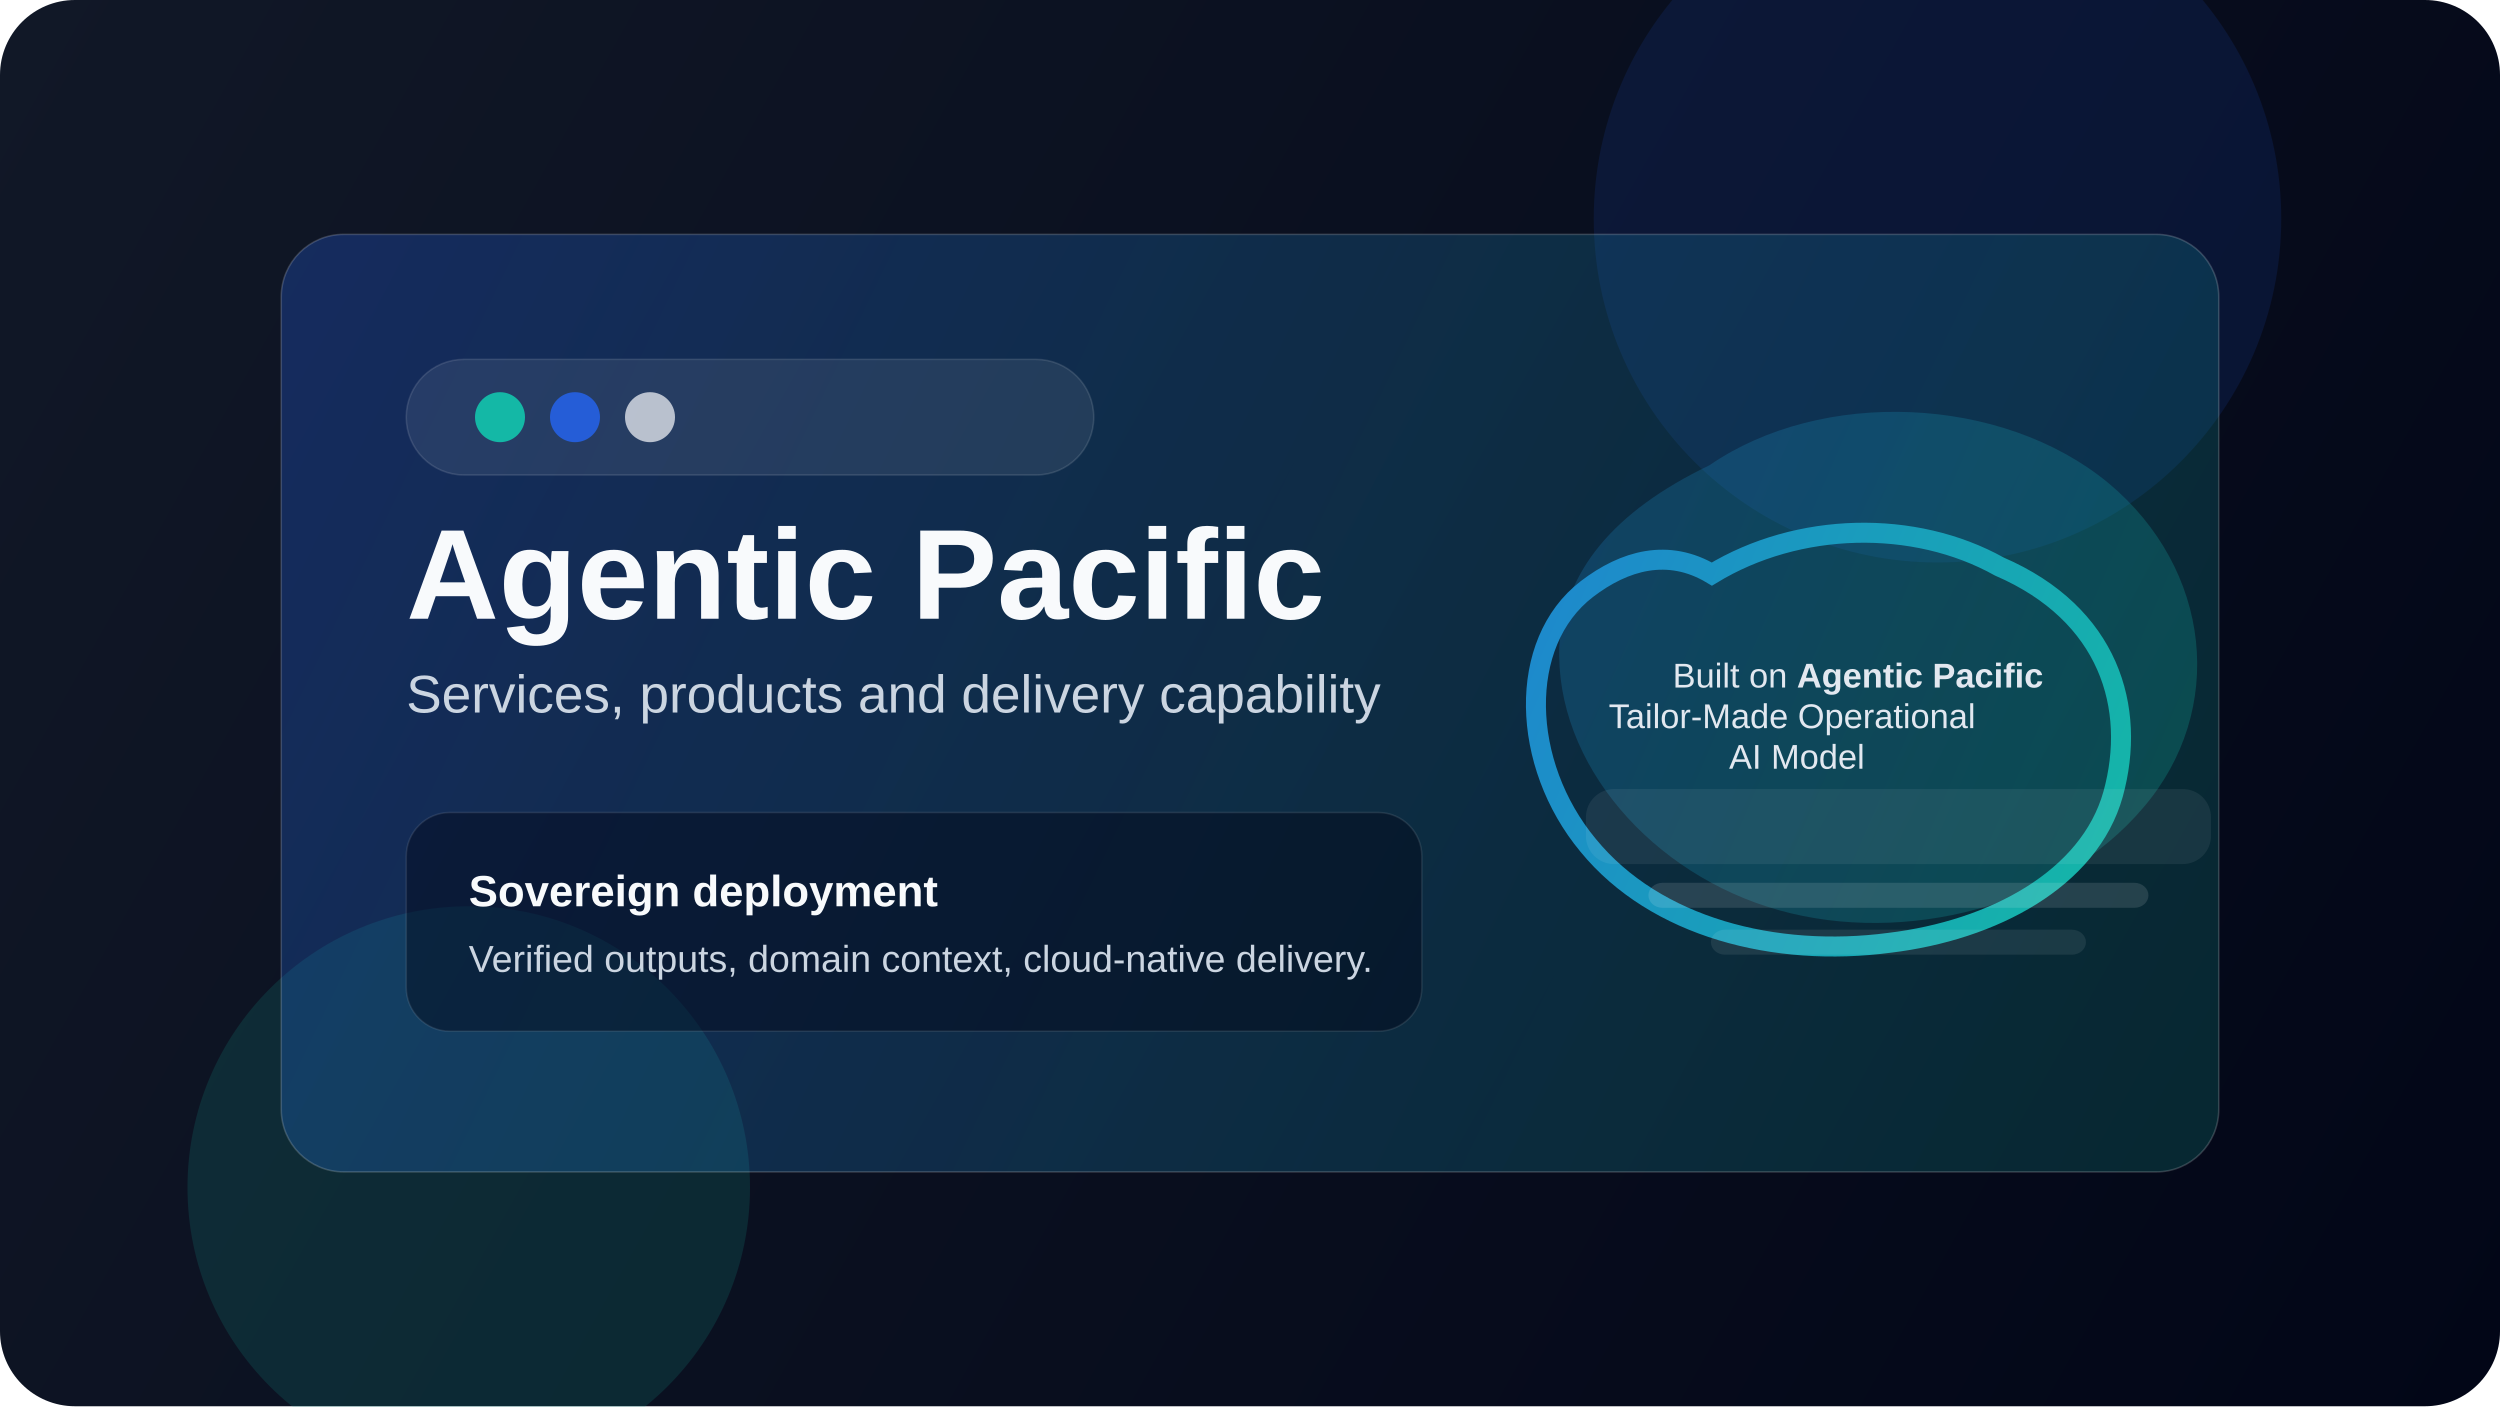
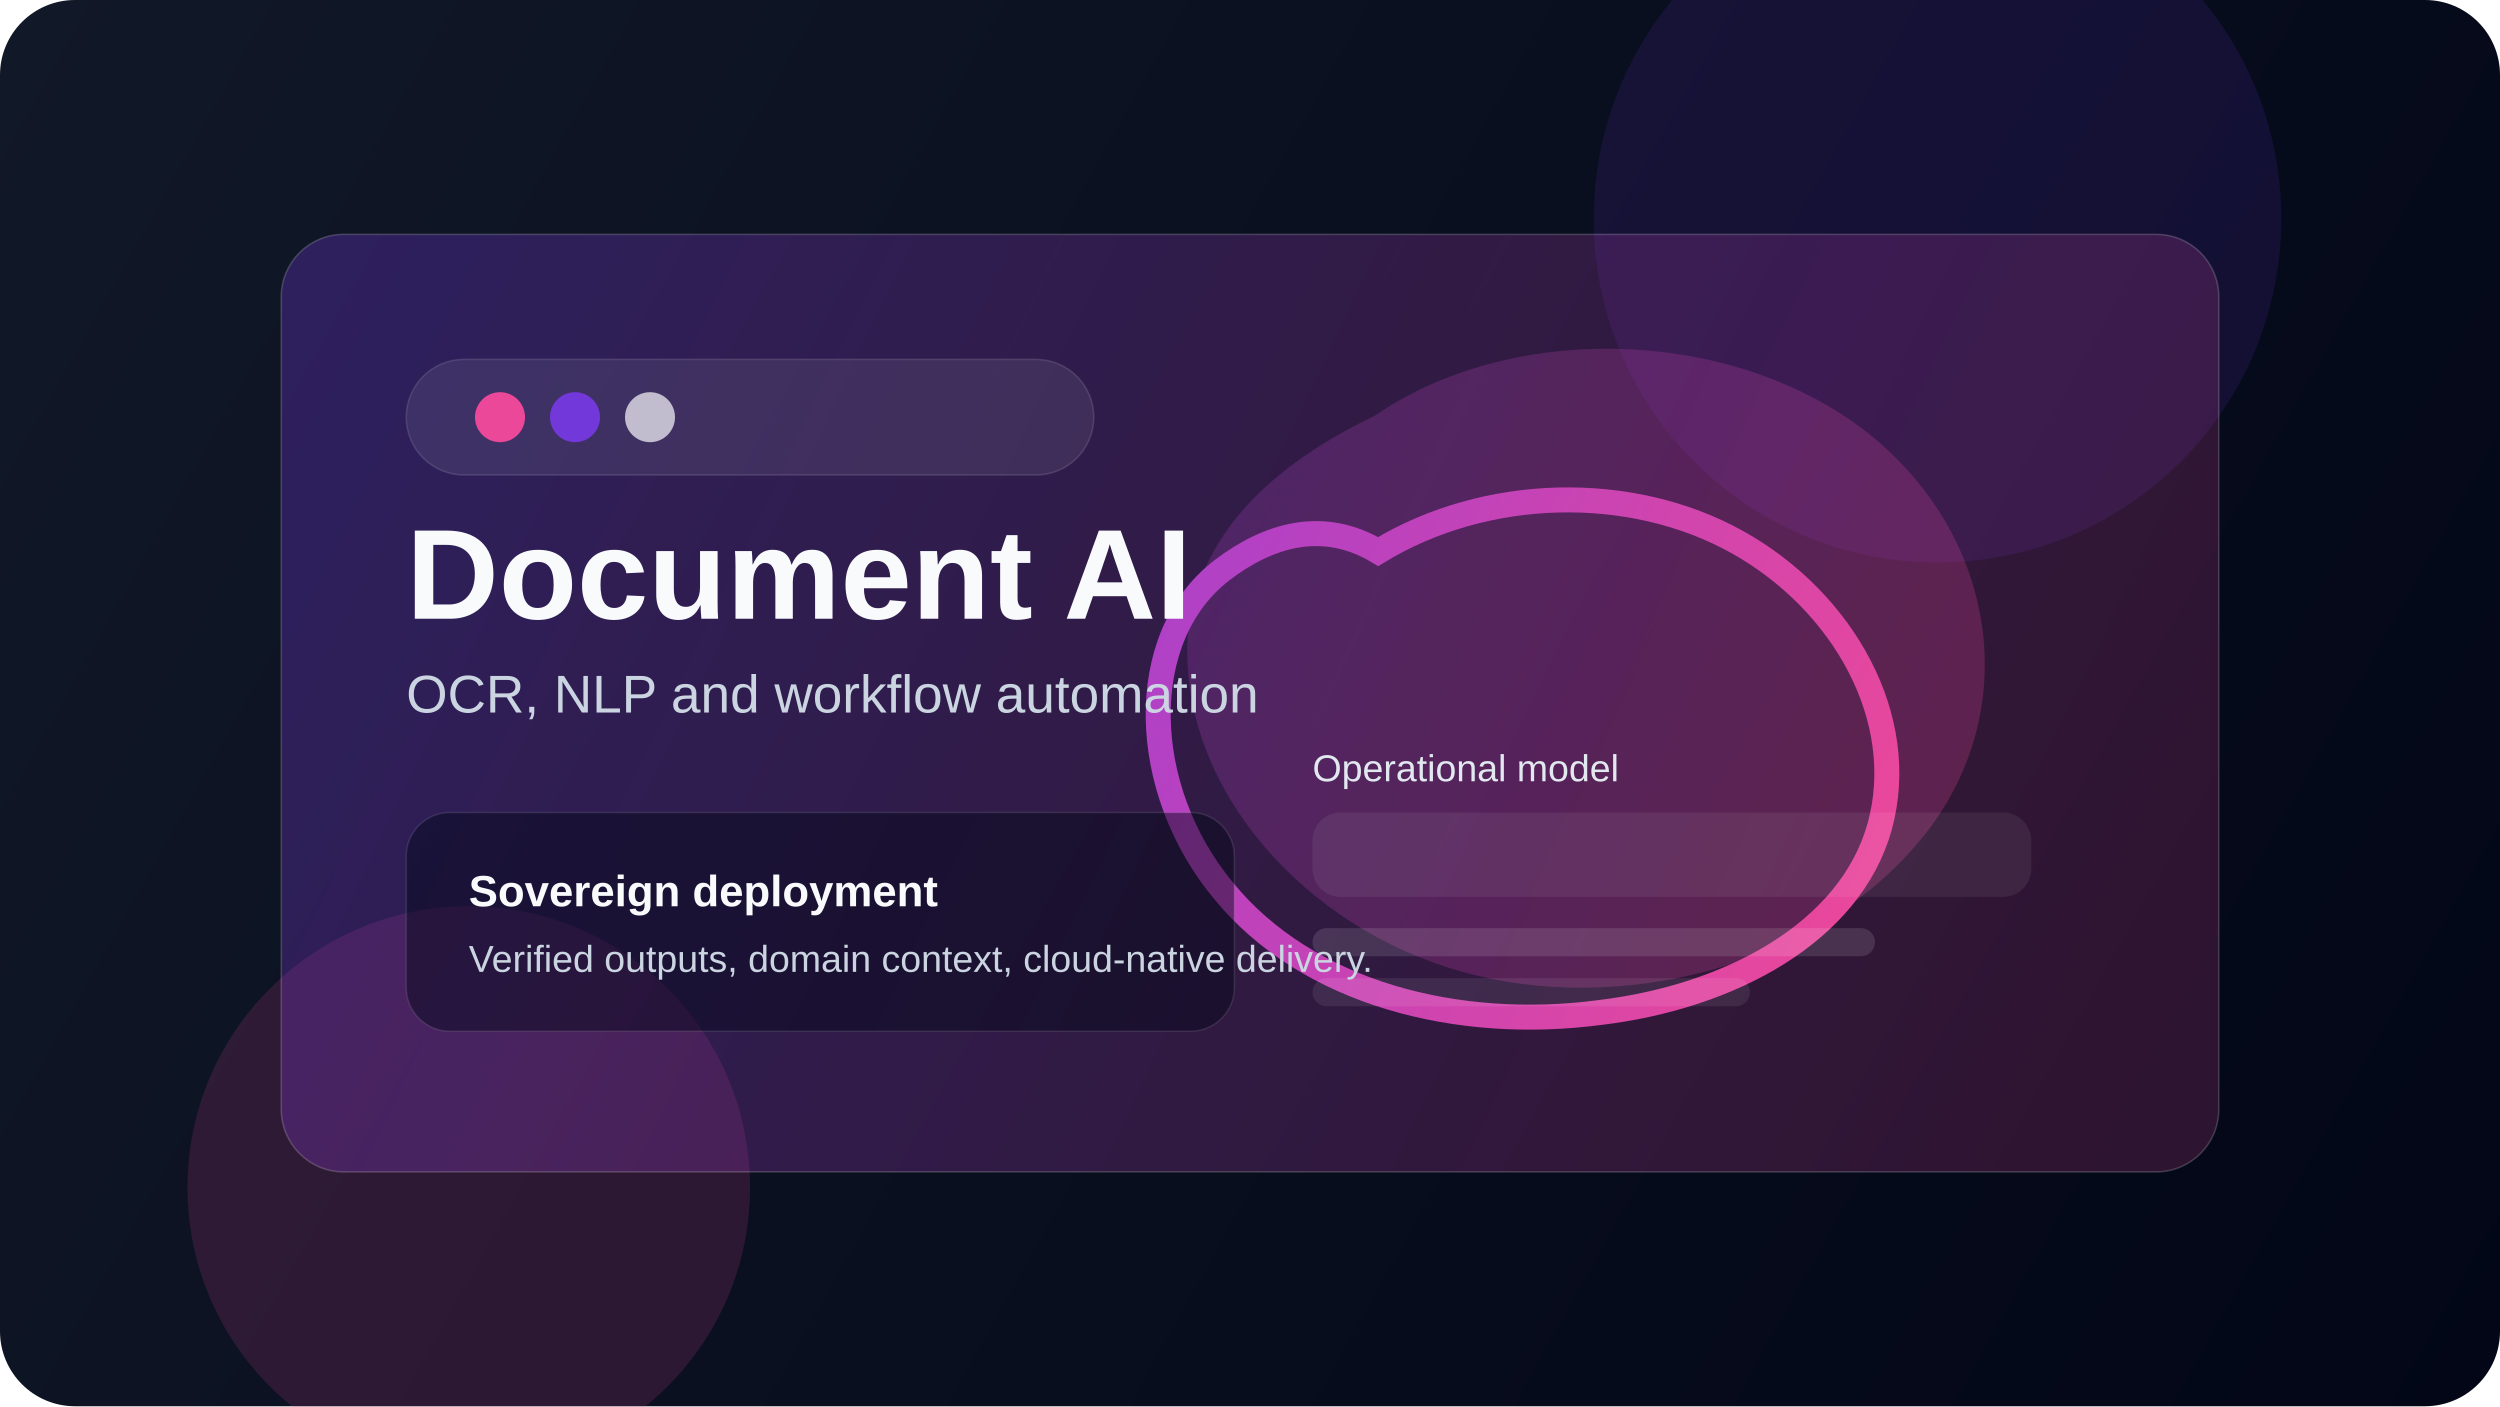
<svg xmlns="http://www.w3.org/2000/svg" width="1600" height="900" viewBox="0 0 1600 900" fill="none">
  <defs>
    <linearGradient id="bg" x1="0" y1="0" x2="1600" y2="900" gradientUnits="userSpaceOnUse">
      <stop stop-color="#111827" />
      <stop offset="1" stop-color="#020617" />
    </linearGradient>
    <linearGradient id="panel" x1="240" y1="180" x2="1360" y2="720" gradientUnits="userSpaceOnUse">
-       <stop stop-color="#2563eb" stop-opacity="0.28" />
-       <stop offset="1" stop-color="#14b8a6" stop-opacity="0.18" />
+       <stop stop-color="#7c3aed" stop-opacity="0.28" />
+       <stop offset="1" stop-color="#ec4899" stop-opacity="0.18" />
    </linearGradient>
-     <linearGradient id="orbit" x1="320" y1="280" x2="1200" y2="660" gradientUnits="userSpaceOnUse">
-       <stop stop-color="#2563eb" />
-       <stop offset="1" stop-color="#14b8a6" />
+     <linearGradient id="orbit" x1="320" y1="280" x2="1180" y2="660" gradientUnits="userSpaceOnUse">
+       <stop stop-color="#7c3aed" />
+       <stop offset="1" stop-color="#ec4899" />
    </linearGradient>
  </defs>
  <rect width="1600" height="900" rx="48" fill="url(#bg)" />
-   <circle cx="1240" cy="140" r="220" fill="#2563eb" fill-opacity="0.12" />
-   <circle cx="300" cy="760" r="180" fill="#14b8a6" fill-opacity="0.15" />
+   <circle cx="1240" cy="140" r="220" fill="#7c3aed" fill-opacity="0.12" />
+   <circle cx="300" cy="760" r="180" fill="#ec4899" fill-opacity="0.15" />
  <rect x="180" y="150" width="1240" height="600" rx="40" fill="url(#panel)" stroke="rgba(255,255,255,0.18)" />
  <rect x="260" y="230" width="440" height="74" rx="37" fill="rgba(255,255,255,0.08)" stroke="rgba(255,255,255,0.12)" />
-   <circle cx="320" cy="267" r="16" fill="#14b8a6" />
-   <circle cx="368" cy="267" r="16" fill="#2563eb" fill-opacity="0.85" />
+   <circle cx="320" cy="267" r="16" fill="#ec4899" />
+   <circle cx="368" cy="267" r="16" fill="#7c3aed" fill-opacity="0.85" />
  <circle cx="416" cy="267" r="16" fill="#F8FAFC" fill-opacity="0.7" />
-   <g transform="translate(390, 85) scale(0.8)">
-     <path d="M880 266C970 204 1114 210 1199 280C1282 349 1294 462 1227 540C1160 619 1036 650 936 622C835 594 756 505 760 410C764 351 803 303 880 266Z" fill="url(#orbit)" fill-opacity="0.24" />
-     <path d="M882 353C951 311 1044 309 1112 347C1200 385 1222 460 1203 529C1184 597 1107 638 1024 648C933 660 837 636 783 570C729 505 726 408 782 365C812 342 847 332 882 353Z" stroke="url(#orbit)" stroke-width="16" stroke-linecap="round" />
-   </g>
-   <rect x="260" y="520" width="650" height="140" rx="28" fill="rgba(2,6,23,0.46)" stroke="rgba(255,255,255,0.10)" />
-   <rect x="1015" y="505" width="400" height="48" rx="18" fill="rgba(255,255,255,0.07)" />
-   <rect x="1055" y="565" width="320" height="16" rx="9" fill="rgba(255,255,255,0.12)" />
-   <rect x="1095" y="595" width="240" height="16" rx="9" fill="rgba(255,255,255,0.08)" />
-   <text x="260" y="396" fill="#F8FAFC" font-size="82" font-family="Arial, Helvetica, sans-serif" font-weight="700">Agentic Pacific</text>
-   <text x="260" y="456" fill="#CBD5E1" font-size="34" font-family="Arial, Helvetica, sans-serif">Services, products and delivery capability</text>
+   <path d="M880 266C970 204 1114 210 1199 280C1282 349 1294 462 1227 540C1160 619 1036 650 936 622C835 594 756 505 760 410C764 351 803 303 880 266Z" fill="url(#orbit)" fill-opacity="0.24" />
+   <path d="M882 353C951 311 1044 309 1112 347C1180 385 1222 460 1203 529C1184 597 1107 638 1024 648C933 660 837 636 783 570C729 505 726 408 782 365C812 342 847 332 882 353Z" stroke="url(#orbit)" stroke-width="16" stroke-linecap="round" />
+   <rect x="260" y="520" width="530" height="140" rx="28" fill="rgba(2,6,23,0.46)" stroke="rgba(255,255,255,0.10)" />
+   <rect x="840" y="520" width="460" height="54" rx="18" fill="rgba(255,255,255,0.07)" />
+   <rect x="840" y="594" width="360" height="18" rx="9" fill="rgba(255,255,255,0.12)" />
+   <rect x="840" y="626" width="280" height="18" rx="9" fill="rgba(255,255,255,0.08)" />
+   <text x="260" y="396" fill="#F8FAFC" font-size="82" font-family="Arial, Helvetica, sans-serif" font-weight="700">Document AI</text>
+   <text x="260" y="456" fill="#CBD5E1" font-size="34" font-family="Arial, Helvetica, sans-serif">OCR, NLP and workflow automation</text>
  <text x="300" y="580" fill="#F8FAFC" font-size="28" font-family="Arial, Helvetica, sans-serif" font-weight="700">Sovereign deployment</text>
  <text x="300" y="622" fill="#CBD5E1" font-size="24" font-family="Arial, Helvetica, sans-serif">Verified outputs, domain context, cloud-native delivery.</text>
-   <text x="1150" y="440" text-anchor="middle" fill="#E2E8F0" font-size="22" font-family="Arial, Helvetica, sans-serif">
-     <tspan x="1150" dy="0" text-anchor="end">Built on </tspan>
-     <tspan x="1150" dy="0" font-weight="700" text-anchor="start">Agentic Pacific</tspan>
-     <tspan x="1150" dy="26" text-anchor="middle">Tailor-Made Operational</tspan>
-     <tspan x="1150" dy="26" text-anchor="middle">AI Model</tspan>
-   </text>
+   <text x="840" y="500" fill="#E2E8F0" font-size="24" font-family="Arial, Helvetica, sans-serif">Operational model</text>
</svg>
